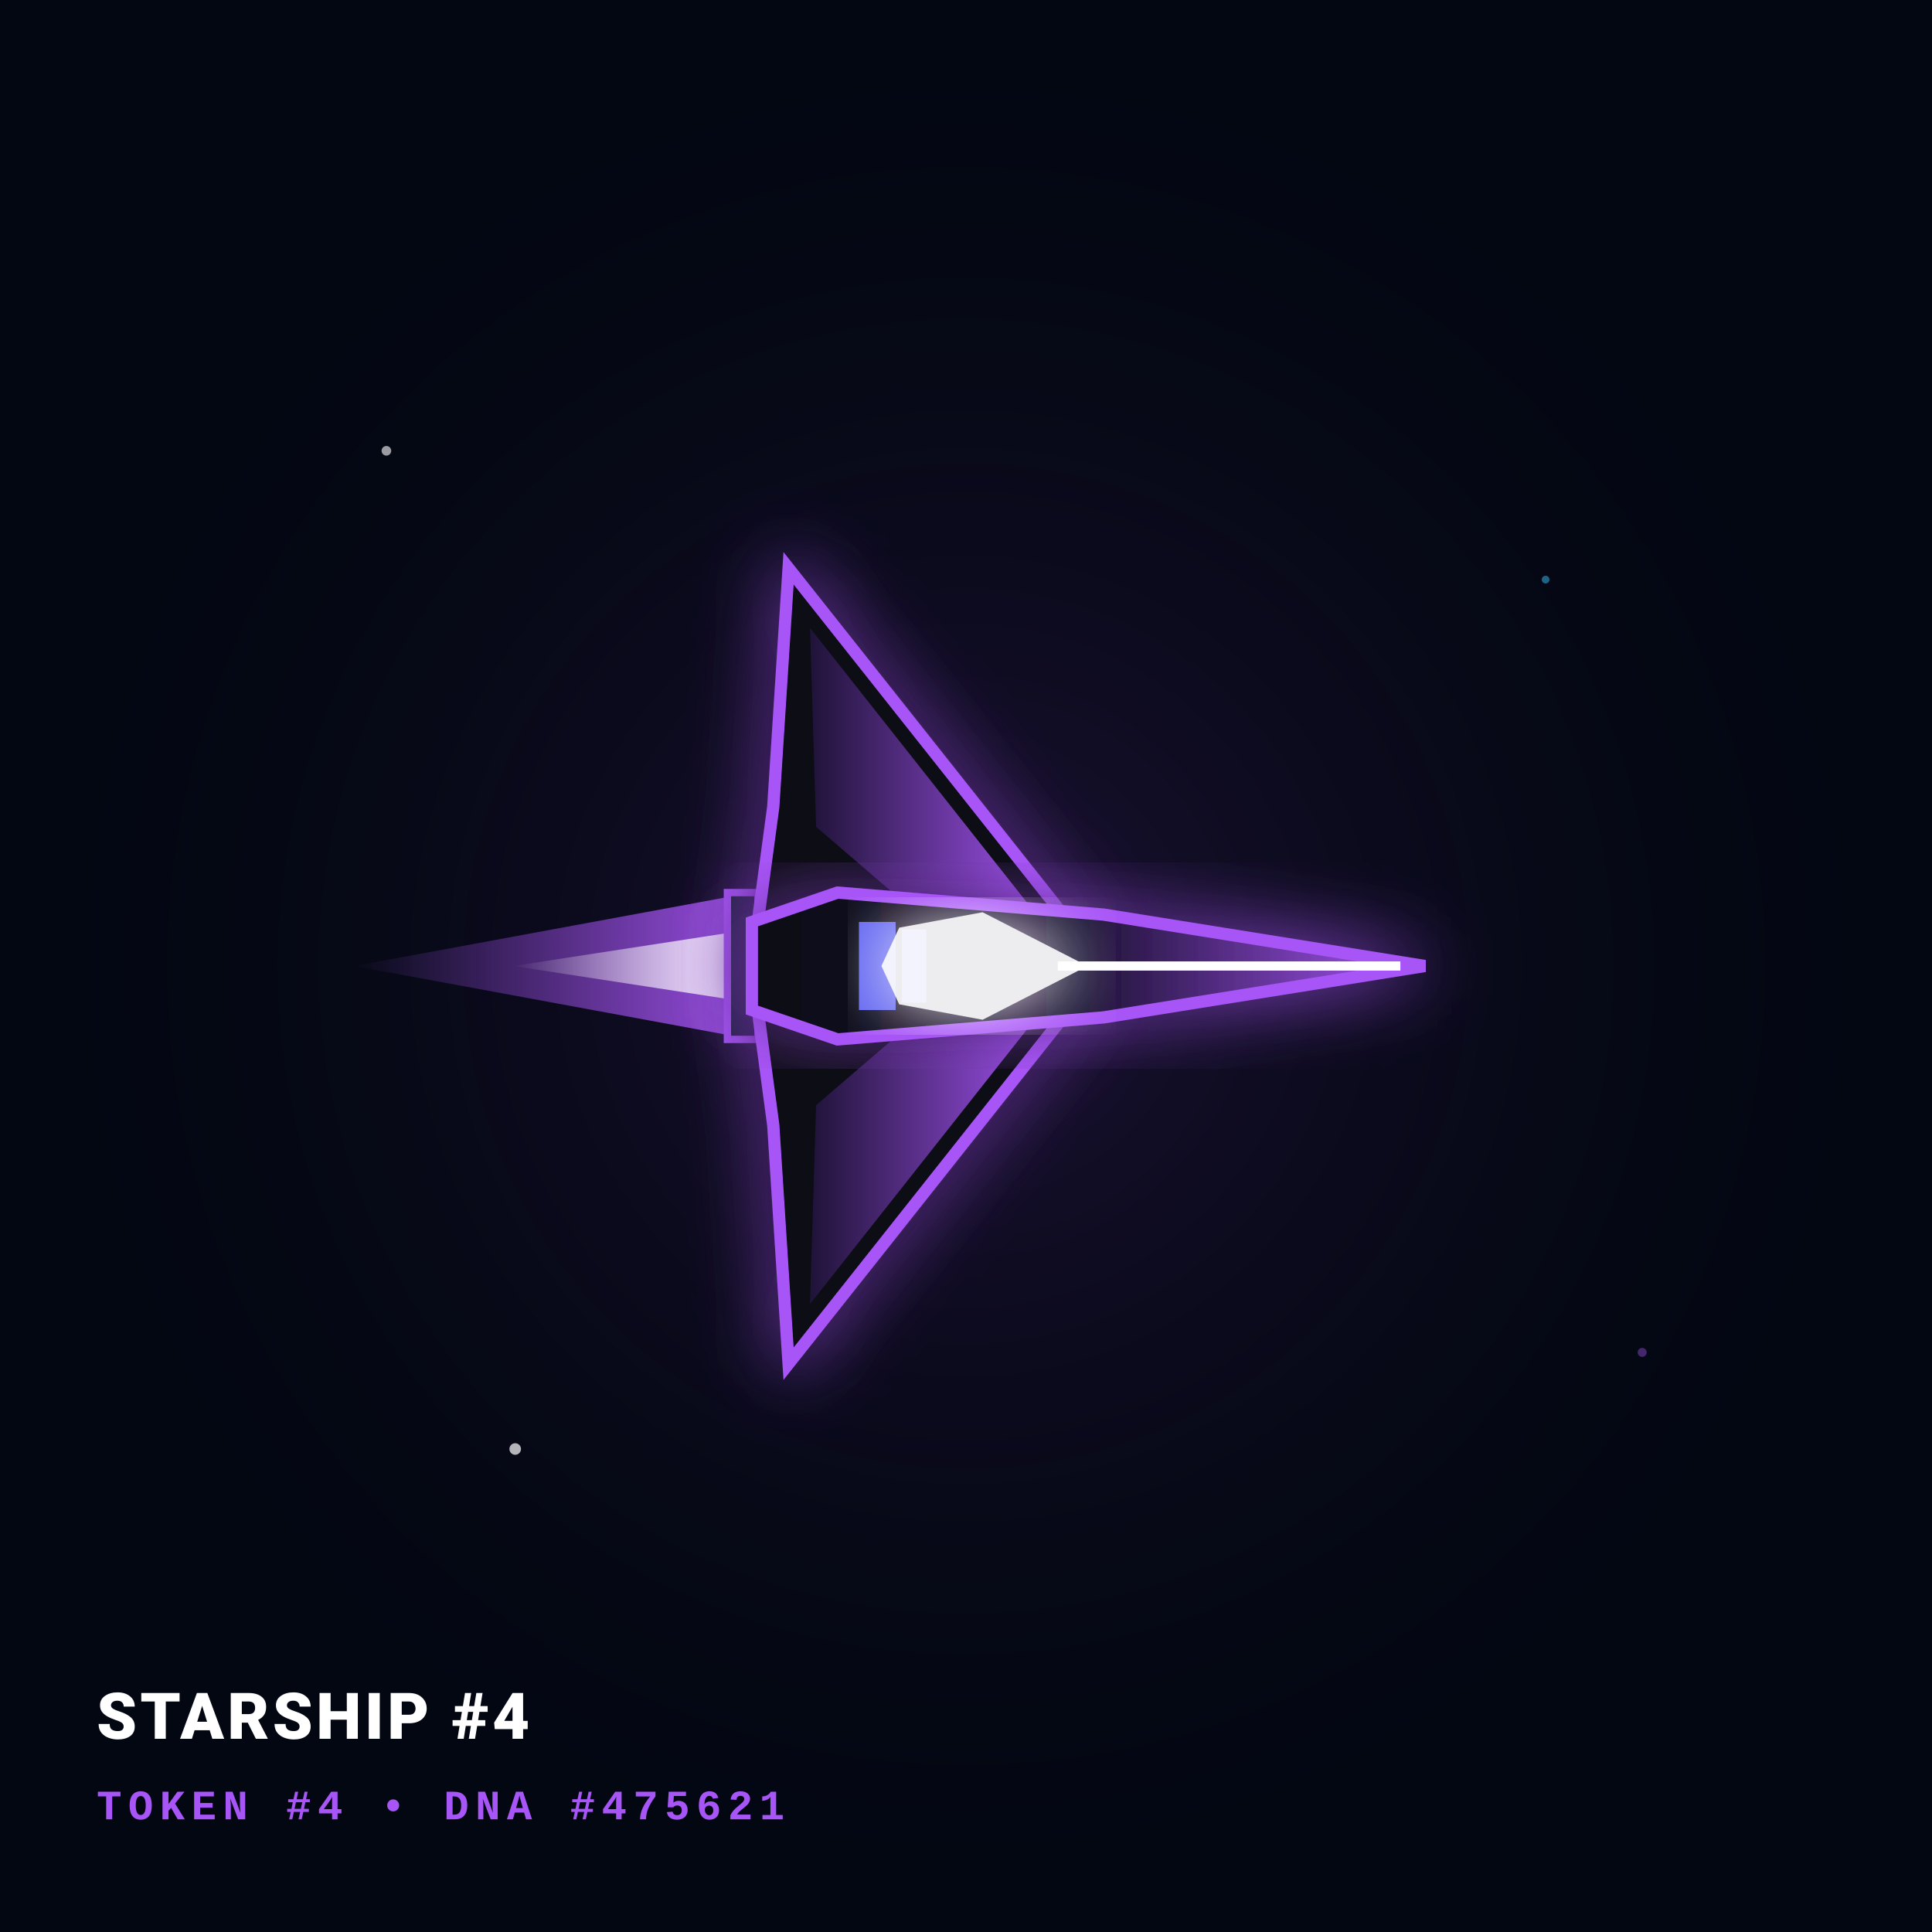
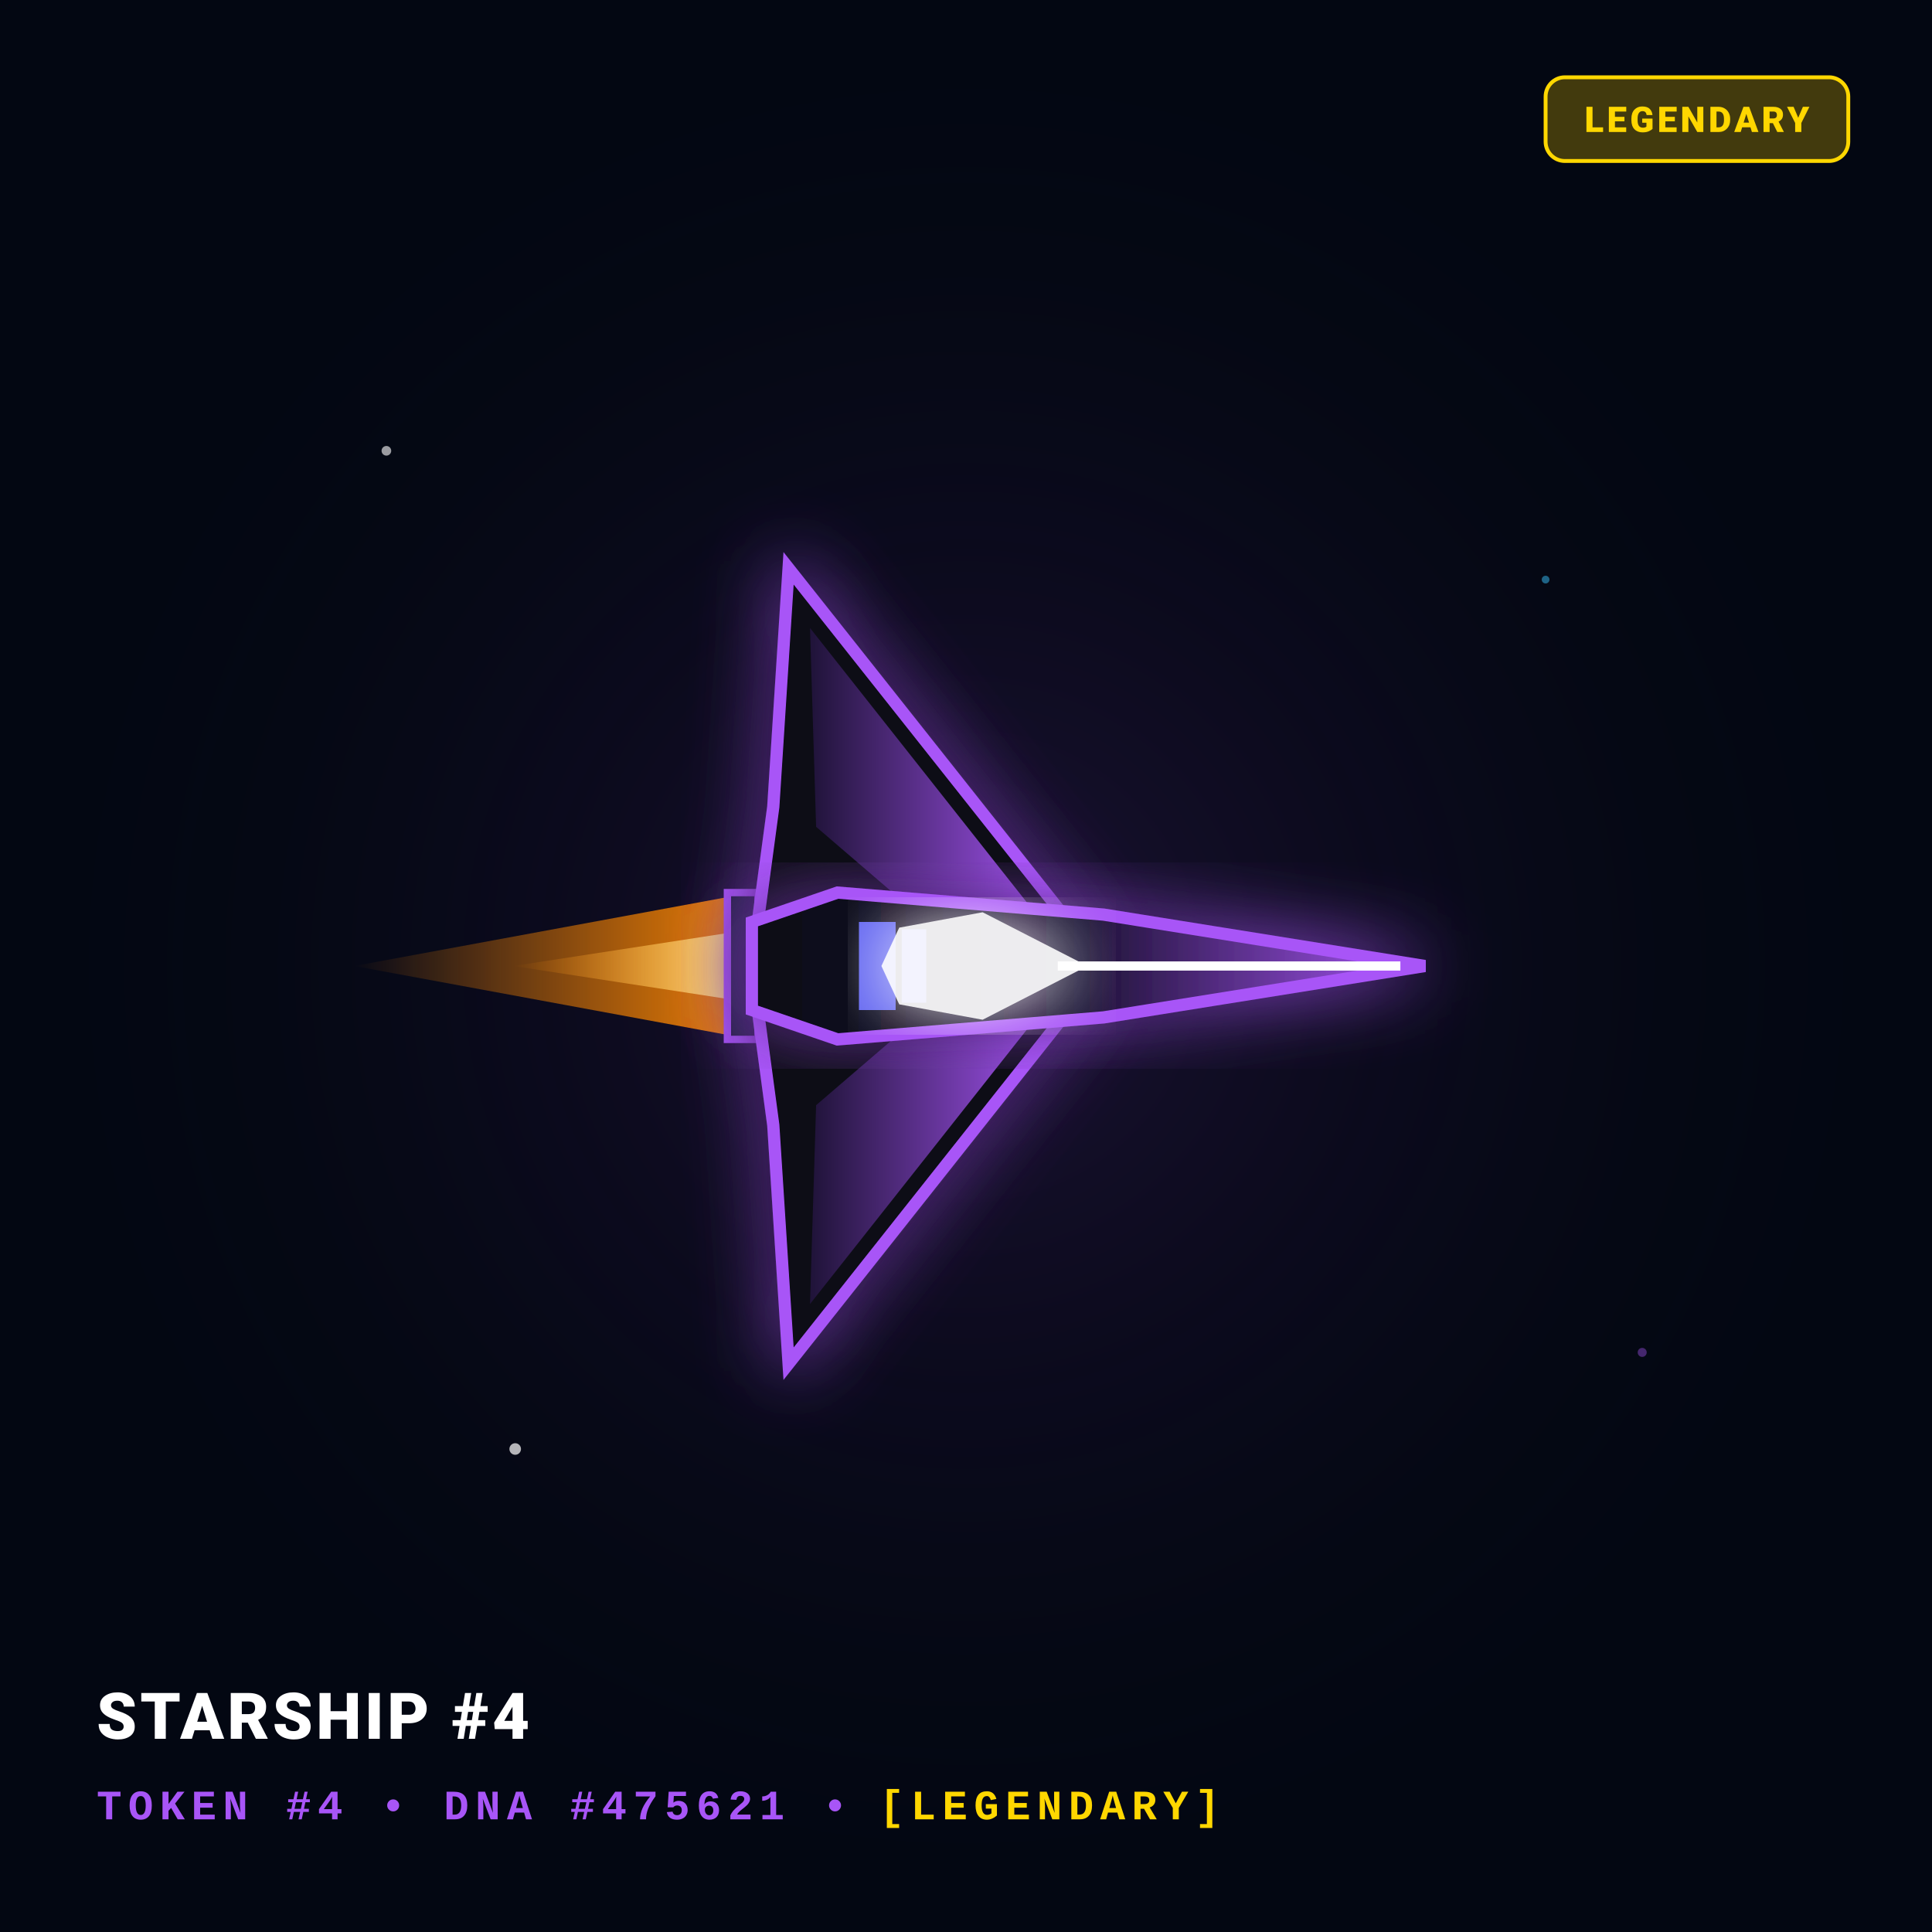
<svg xmlns="http://www.w3.org/2000/svg" viewBox="0 0 600 600" width="600" height="600">
  <defs>
    <radialGradient id="spaceGlow" cx="50%" cy="50%" r="50%">
      <stop offset="0%" stop-color="#a855f7" stop-opacity="0.15" />
      <stop offset="100%" stop-color="#02040a" stop-opacity="0" />
    </radialGradient>
    <linearGradient id="hullGrad" x1="0%" y1="0%" x2="100%" y2="0%">
      <stop offset="0%" stop-color="#090714" />
      <stop offset="50%" stop-color="#1f1338" />
      <stop offset="100%" stop-color="#a855f7" />
    </linearGradient>
    <linearGradient id="wingGrad" x1="0%" y1="0%" x2="100%" y2="0%">
      <stop offset="0%" stop-color="#1f1338" />
      <stop offset="100%" stop-color="#a855f7" />
    </linearGradient>
    <linearGradient id="flameGrad" x1="100%" y1="0%" x2="0%" y2="0%">
-       <stop offset="0%" stop-color="#a855f7" stop-opacity="0.9" />
-       <stop offset="100%" stop-color="#a855f7" stop-opacity="0" />
+       <stop offset="0%" stop-color="#ff8800" stop-opacity="0.95" />
+       <stop offset="100%" stop-color="#ff8800" stop-opacity="0" />
    </linearGradient>
    <linearGradient id="coreFlameGrad" x1="100%" y1="0%" x2="0%" y2="0%">
-       <stop offset="0%" stop-color="#ffffff" stop-opacity="1" />
-       <stop offset="100%" stop-color="#ffffff" stop-opacity="0" />
+       <stop offset="0%" stop-color="#fff59d" stop-opacity="1" />
+       <stop offset="100%" stop-color="#ff8800" stop-opacity="0" />
    </linearGradient>
    <filter id="neonGlow" x="-20%" y="-20%" width="140%" height="140%">
      <feGaussianBlur stdDeviation="6" result="blur" />
      <feMerge>
        <feMergeNode in="blur" />
        <feMergeNode in="SourceGraphic" />
      </feMerge>
    </filter>
  </defs>
  <rect width="100%" height="100%" fill="#030712" />
  <rect width="100%" height="100%" fill="url(#spaceGlow)" />
  <circle cx="120" cy="140" r="1.5" fill="#ffffff" opacity="0.6" />
  <circle cx="480" cy="180" r="1.2" fill="#38bdf8" opacity="0.5" />
  <circle cx="160" cy="450" r="1.8" fill="#ffffff" opacity="0.7" />
  <circle cx="510" cy="420" r="1.4" fill="#a855f7" opacity="0.4" />
+   <g transform="translate(480, 24)">
+     <rect x="0" y="0" width="94" height="26" rx="6" fill="rgba(255, 215, 0, 0.25)" stroke="#ffd700" stroke-width="1.2" />
+     <text x="47" y="17" font-family="'Segoe UI', Roboto, sans-serif" font-weight="900" font-size="11" fill="#ffd700" text-anchor="middle" letter-spacing="1">LEGENDARY</text>
+   </g>
  <g transform="translate(300, 300) scale(1.9)">
    <polygon points="-35,-12 -100,0 -35,12" fill="url(#flameGrad)" />
    <polygon points="-35,-6 -74,0 -35,6" fill="url(#coreFlameGrad)" />
    <rect x="-39" y="-12" width="5" height="24" fill="#0f172a" stroke="#a855f7" stroke-width="1.2" />
    <polygon points="22.5,0 -29,-65 -31.5,-26 -35,0 -31.5,26 -29,65" fill="#090714" stroke="#a855f7" stroke-width="2" filter="url(#neonGlow)" />
    <polygon points="15,-4 -25.5,-55.25 -24.5,-22.75 -5,-6" fill="url(#wingGrad)" />
    <polygon points="15,4 -25.5,55.25 -24.5,22.75 -5,6" fill="url(#wingGrad)" />
    <polygon points="75,0 22.5,-8.4 -21,-12 -35,-7.2 -35,7.2 -21,12 22.5,8.4" fill="url(#hullGrad)" stroke="#a855f7" stroke-width="2" filter="url(#neonGlow)" />
    <line x1="71" y1="0" x2="15" y2="0" stroke="#ffffff" stroke-width="1.5" />
    <rect x="-17.5" y="-7.2" width="6" height="14.4" fill="#6366f1" />
    <rect x="-10.5" y="-6" width="4" height="12" fill="#6366f1" />
    <polygon points="18.2,0 2.6,-8 -10.4,-5.6 -13,0 -10.4,5.6 2.6,8" fill="#ffffff" stroke="#ffffff" stroke-width="1.5" opacity="0.92" filter="url(#neonGlow)" />
  </g>
  <text x="30" y="540" font-family="'Segoe UI', Roboto, sans-serif" font-weight="900" font-size="20" fill="#ffffff" letter-spacing="1">STARSHIP #4</text>
-   <text x="30" y="565" font-family="'Courier New', monospace" font-weight="700" font-size="13" fill="#a855f7" letter-spacing="2">TOKEN #4 • DNA #475621</text>
+   <text x="30" y="565" font-family="'Courier New', monospace" font-weight="700" font-size="13" fill="#a855f7" letter-spacing="2">TOKEN #4 • DNA #475621 • <tspan fill="#ffd700">[LEGENDARY]</tspan>
+   </text>
</svg>
